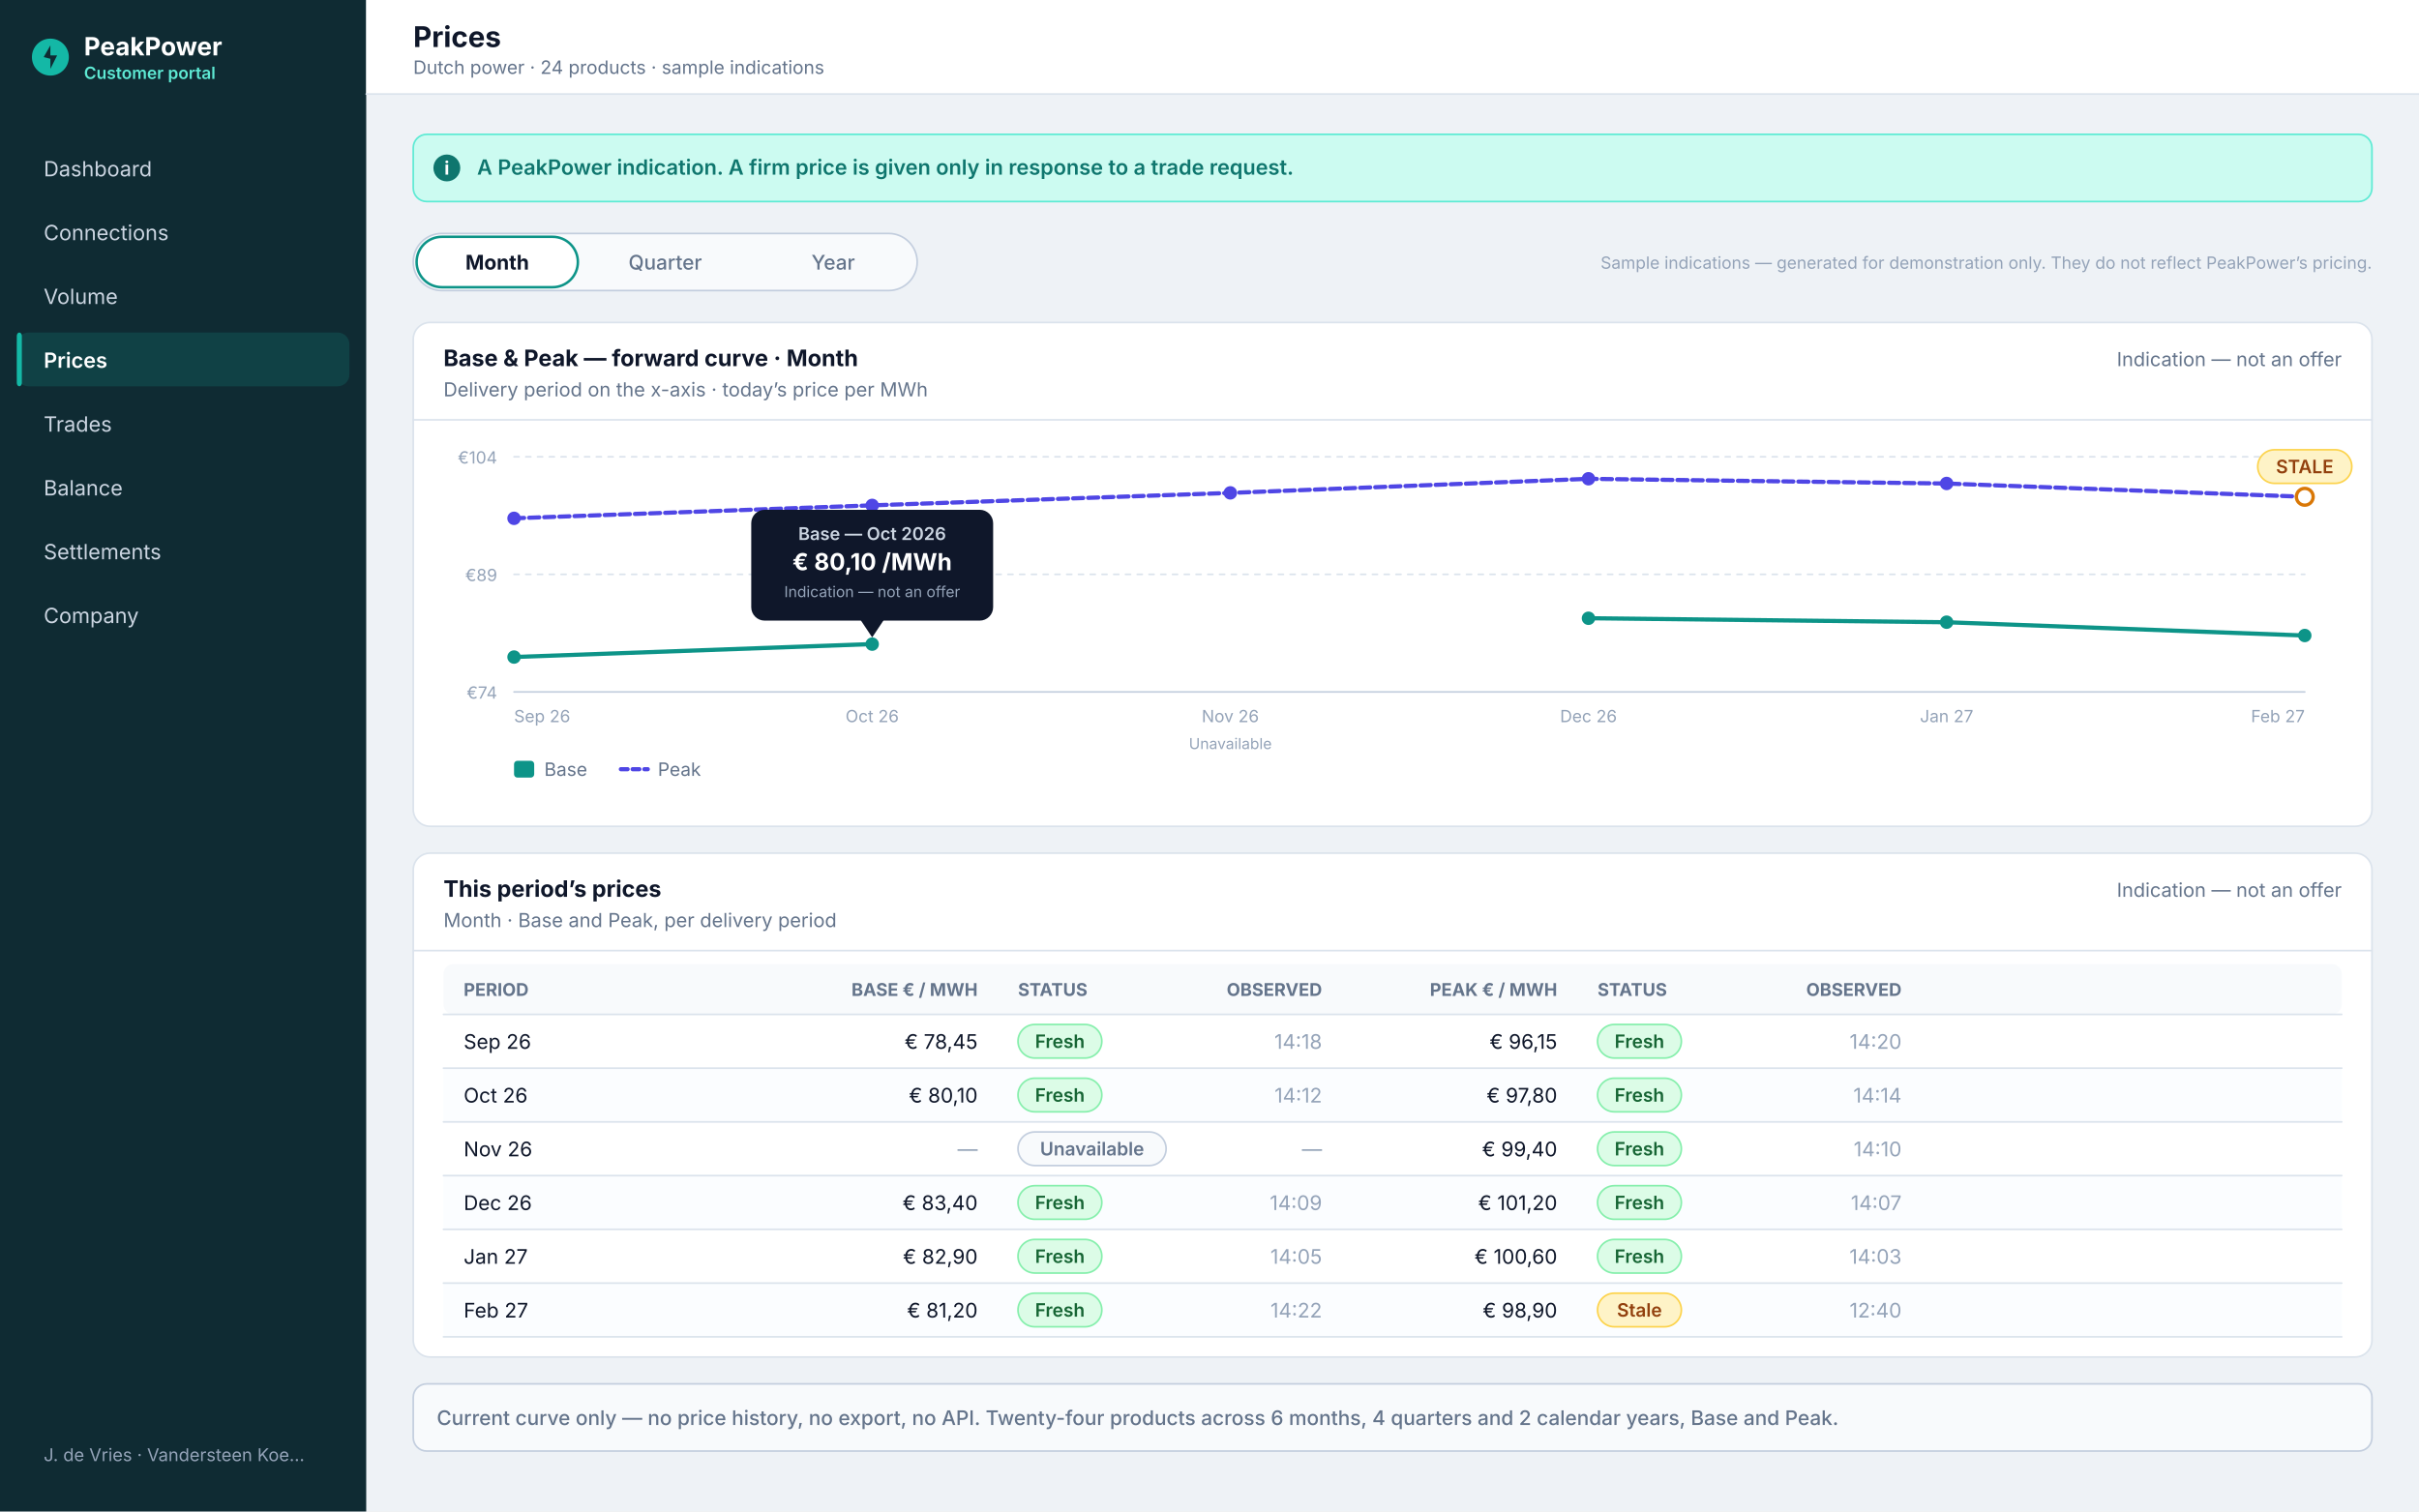
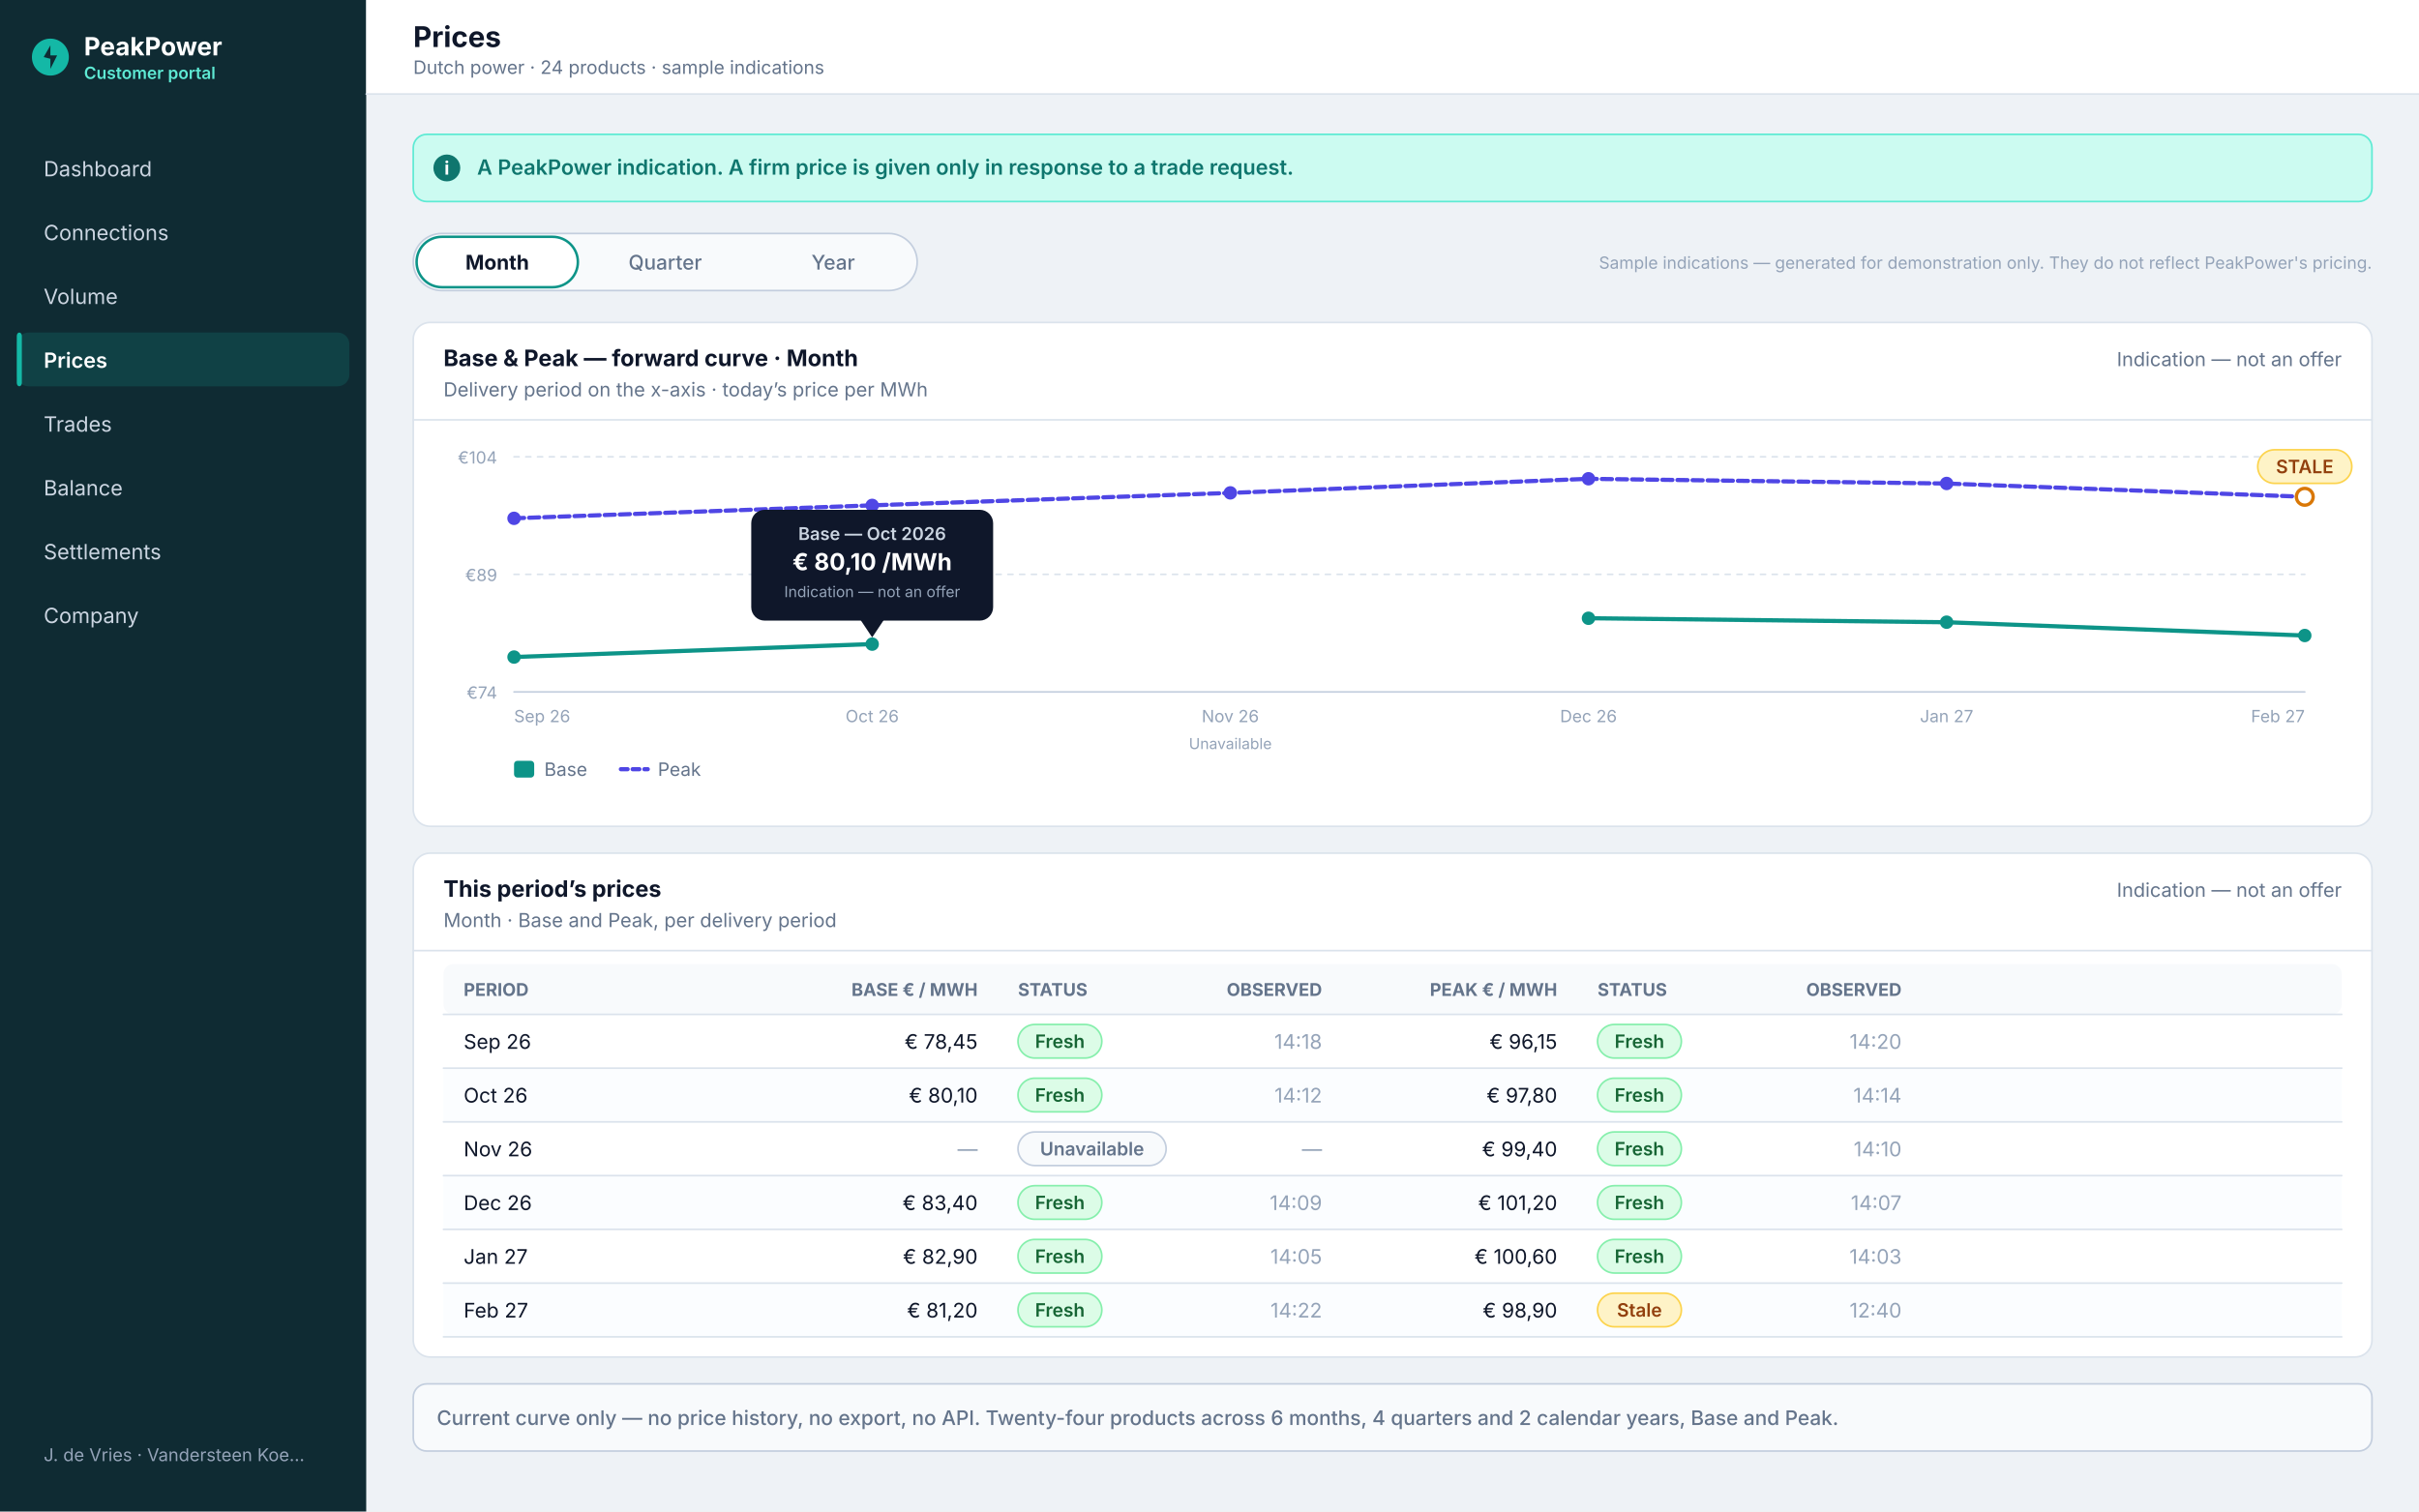
<svg xmlns="http://www.w3.org/2000/svg" viewBox="0 0 1440 900" width="1440" height="900" role="img" aria-label="Customer portal — prices">
  <rect x="0" y="0" width="1440" height="900" rx="0" fill="#eef2f6" stroke="none" />
  <rect x="0" y="0" width="218" height="900" rx="0" fill="#0f2b33" stroke="none" />
  <g>
    <circle cx="30" cy="34" r="11" fill="#14b8a6" stroke="none" stroke-width="1" />
    <path d="M 26 34 L 30 27 L 30 33 L 34 33 L 30 41 L 30 35 Z" fill="#0f2b33" stroke="none" stroke-width="2" stroke-linejoin="round" stroke-linecap="round" />
  </g>
  <text x="50" y="33" font-family="Inter, 'Segoe UI', -apple-system, BlinkMacSystemFont, 'Helvetica Neue', Arial, sans-serif" font-size="15" fill="#ffffff" font-weight="700" text-anchor="start">PeakPower</text>
  <text x="50" y="47" font-family="Inter, 'Segoe UI', -apple-system, BlinkMacSystemFont, 'Helvetica Neue', Arial, sans-serif" font-size="10" fill="#5eead4" font-weight="600" text-anchor="start">Customer portal</text>
  <text x="26" y="105" font-family="Inter, 'Segoe UI', -apple-system, BlinkMacSystemFont, 'Helvetica Neue', Arial, sans-serif" font-size="12.5" fill="#cbd5e1" font-weight="400" text-anchor="start">Dashboard</text>
  <text x="26" y="143" font-family="Inter, 'Segoe UI', -apple-system, BlinkMacSystemFont, 'Helvetica Neue', Arial, sans-serif" font-size="12.5" fill="#cbd5e1" font-weight="400" text-anchor="start">Connections</text>
  <text x="26" y="181" font-family="Inter, 'Segoe UI', -apple-system, BlinkMacSystemFont, 'Helvetica Neue', Arial, sans-serif" font-size="12.5" fill="#cbd5e1" font-weight="400" text-anchor="start">Volume</text>
  <rect x="10" y="198" width="198" height="32" rx="7" fill="rgba(20,184,166,0.16)" stroke="none" />
  <rect x="10" y="198" width="3" height="32" rx="2" fill="#14b8a6" stroke="none" />
  <text x="26" y="219" font-family="Inter, 'Segoe UI', -apple-system, BlinkMacSystemFont, 'Helvetica Neue', Arial, sans-serif" font-size="12.5" fill="#ffffff" font-weight="600" text-anchor="start">Prices</text>
  <text x="26" y="257" font-family="Inter, 'Segoe UI', -apple-system, BlinkMacSystemFont, 'Helvetica Neue', Arial, sans-serif" font-size="12.5" fill="#cbd5e1" font-weight="400" text-anchor="start">Trades</text>
  <text x="26" y="295" font-family="Inter, 'Segoe UI', -apple-system, BlinkMacSystemFont, 'Helvetica Neue', Arial, sans-serif" font-size="12.5" fill="#cbd5e1" font-weight="400" text-anchor="start">Balance</text>
  <text x="26" y="333" font-family="Inter, 'Segoe UI', -apple-system, BlinkMacSystemFont, 'Helvetica Neue', Arial, sans-serif" font-size="12.5" fill="#cbd5e1" font-weight="400" text-anchor="start">Settlements</text>
  <text x="26" y="371" font-family="Inter, 'Segoe UI', -apple-system, BlinkMacSystemFont, 'Helvetica Neue', Arial, sans-serif" font-size="12.5" fill="#cbd5e1" font-weight="400" text-anchor="start">Company</text>
  <text x="26" y="870" font-family="Inter, 'Segoe UI', -apple-system, BlinkMacSystemFont, 'Helvetica Neue', Arial, sans-serif" font-size="10.5" fill="#94a3b8" font-weight="400" text-anchor="start">J. de Vries · Vandersteen Koe…</text>
  <rect x="218" y="0" width="1222" height="56" rx="0" fill="#ffffff" stroke="none" />
  <line x1="218" y1="56" x2="1440" y2="56" stroke="#dbe3ec" stroke-width="1" stroke-linecap="round" />
  <text x="246" y="28" font-family="Inter, 'Segoe UI', -apple-system, BlinkMacSystemFont, 'Helvetica Neue', Arial, sans-serif" font-size="17" fill="#0f172a" font-weight="700" text-anchor="start">Prices</text>
  <text x="246" y="44" font-family="Inter, 'Segoe UI', -apple-system, BlinkMacSystemFont, 'Helvetica Neue', Arial, sans-serif" font-size="11" fill="#64748b" font-weight="400" text-anchor="start">Dutch power · 24 products · sample indications</text>
  <rect x="246" y="80" width="1166" height="40" rx="8" fill="#ccfbf1" stroke="#5eead4" stroke-width="1" />
  <circle cx="266" cy="100" r="8" fill="#0f766e" stroke="none" stroke-width="1" />
  <text x="266" y="104" font-family="Inter, 'Segoe UI', -apple-system, BlinkMacSystemFont, 'Helvetica Neue', Arial, sans-serif" font-size="11" fill="#fff" font-weight="700" text-anchor="middle">i</text>
  <text x="284" y="104" font-family="Inter, 'Segoe UI', -apple-system, BlinkMacSystemFont, 'Helvetica Neue', Arial, sans-serif" font-size="12.5" fill="#0f766e" font-weight="600" text-anchor="start">A PeakPower indication. A firm price is given only in response to a trade request.</text>
  <rect x="246" y="139" width="300" height="34" rx="17" fill="#f8fafc" stroke="#c3cede" stroke-width="1" />
  <rect x="248" y="141" width="96" height="30" rx="15" fill="#ffffff" stroke="#0d9488" stroke-width="1.5" />
  <text x="296" y="160.5" font-family="Inter, 'Segoe UI', -apple-system, BlinkMacSystemFont, 'Helvetica Neue', Arial, sans-serif" font-size="12" fill="#0f172a" font-weight="700" text-anchor="middle">Month</text>
  <text x="396" y="160.5" font-family="Inter, 'Segoe UI', -apple-system, BlinkMacSystemFont, 'Helvetica Neue', Arial, sans-serif" font-size="12" fill="#64748b" font-weight="500" text-anchor="middle">Quarter</text>
  <text x="496" y="160.5" font-family="Inter, 'Segoe UI', -apple-system, BlinkMacSystemFont, 'Helvetica Neue', Arial, sans-serif" font-size="12" fill="#64748b" font-weight="500" text-anchor="middle">Year</text>
-   <text x="1412" y="160" font-family="Inter, 'Segoe UI', -apple-system, BlinkMacSystemFont, 'Helvetica Neue', Arial, sans-serif" font-size="10" fill="#94a3b8" font-weight="400" text-anchor="end">Sample indications — generated for demonstration only. They do not reflect PeakPower’s pricing.</text>
+   <text x="1412" y="160" font-family="Inter, 'Segoe UI', -apple-system, BlinkMacSystemFont, 'Helvetica Neue', Arial, sans-serif" font-size="10" fill="#94a3b8" font-weight="400" text-anchor="end">Sample indications — generated for demonstration only. They do not reflect PeakPower's pricing.</text>
  <rect x="246" y="192" width="1166" height="300" rx="10" fill="#ffffff" stroke="#dbe3ec" stroke-width="1" />
  <text x="264" y="218" font-family="Inter, 'Segoe UI', -apple-system, BlinkMacSystemFont, 'Helvetica Neue', Arial, sans-serif" font-size="13.5" fill="#0f172a" font-weight="700" text-anchor="start">Base &amp; Peak — forward curve · Month</text>
  <text x="264" y="236" font-family="Inter, 'Segoe UI', -apple-system, BlinkMacSystemFont, 'Helvetica Neue', Arial, sans-serif" font-size="11.5" fill="#64748b" font-weight="400" text-anchor="start">Delivery period on the x-axis · today’s price per MWh</text>
  <text x="1394" y="218" font-family="Inter, 'Segoe UI', -apple-system, BlinkMacSystemFont, 'Helvetica Neue', Arial, sans-serif" font-size="11.5" fill="#64748b" font-weight="400" text-anchor="end">Indication — not an offer</text>
  <line x1="246" y1="250" x2="1412" y2="250" stroke="#dbe3ec" stroke-width="1" stroke-linecap="round" />
  <line x1="306" y1="272" x2="1372" y2="272" stroke="#dbe3ec" stroke-width="1" stroke-dasharray="3 4" stroke-linecap="round" />
  <text x="296" y="276" font-family="Inter, 'Segoe UI', -apple-system, BlinkMacSystemFont, 'Helvetica Neue', Arial, sans-serif" font-size="10" fill="#94a3b8" font-weight="400" text-anchor="end">€104</text>
  <line x1="306" y1="342" x2="1372" y2="342" stroke="#dbe3ec" stroke-width="1" stroke-dasharray="3 4" stroke-linecap="round" />
  <text x="296" y="346" font-family="Inter, 'Segoe UI', -apple-system, BlinkMacSystemFont, 'Helvetica Neue', Arial, sans-serif" font-size="10" fill="#94a3b8" font-weight="400" text-anchor="end">€89</text>
  <line x1="306" y1="412" x2="1372" y2="412" stroke="#c3cede" stroke-width="1" stroke-linecap="round" />
  <text x="296" y="416" font-family="Inter, 'Segoe UI', -apple-system, BlinkMacSystemFont, 'Helvetica Neue', Arial, sans-serif" font-size="10" fill="#94a3b8" font-weight="400" text-anchor="end">€74</text>
  <text x="306" y="430" font-family="Inter, 'Segoe UI', -apple-system, BlinkMacSystemFont, 'Helvetica Neue', Arial, sans-serif" font-size="10" fill="#94a3b8" font-weight="400" text-anchor="start">Sep 26</text>
  <text x="519.2" y="430" font-family="Inter, 'Segoe UI', -apple-system, BlinkMacSystemFont, 'Helvetica Neue', Arial, sans-serif" font-size="10" fill="#94a3b8" font-weight="400" text-anchor="middle">Oct 26</text>
  <text x="732.4" y="430" font-family="Inter, 'Segoe UI', -apple-system, BlinkMacSystemFont, 'Helvetica Neue', Arial, sans-serif" font-size="10" fill="#94a3b8" font-weight="400" text-anchor="middle">Nov 26</text>
  <text x="945.6" y="430" font-family="Inter, 'Segoe UI', -apple-system, BlinkMacSystemFont, 'Helvetica Neue', Arial, sans-serif" font-size="10" fill="#94a3b8" font-weight="400" text-anchor="middle">Dec 26</text>
  <text x="1158.8" y="430" font-family="Inter, 'Segoe UI', -apple-system, BlinkMacSystemFont, 'Helvetica Neue', Arial, sans-serif" font-size="10" fill="#94a3b8" font-weight="400" text-anchor="middle">Jan 27</text>
  <text x="1372" y="430" font-family="Inter, 'Segoe UI', -apple-system, BlinkMacSystemFont, 'Helvetica Neue', Arial, sans-serif" font-size="10" fill="#94a3b8" font-weight="400" text-anchor="end">Feb 27</text>
  <path d="M 306.0 391.2 L 519.2 383.5M 945.6 368.1 L 1158.8 370.5 L 1372.0 378.4" fill="none" stroke="#0d9488" stroke-width="2.5" stroke-linejoin="round" stroke-linecap="round" />
  <path d="M 306.0 308.6 L 519.2 300.9 L 732.4 293.5 L 945.6 285.1 L 1158.8 287.9 L 1372.0 295.8" fill="none" stroke="#4f46e5" stroke-width="2.5" stroke-linejoin="round" stroke-linecap="round" stroke-dasharray="6 3" />
  <circle cx="306" cy="391.233" r="4" fill="#0d9488" stroke="none" stroke-width="1" />
  <circle cx="306" cy="308.633" r="4" fill="#4f46e5" stroke="none" stroke-width="1" />
  <circle cx="519.2" cy="383.533" r="4" fill="#0d9488" stroke="none" stroke-width="1" />
  <circle cx="519.2" cy="300.933" r="4" fill="#4f46e5" stroke="none" stroke-width="1" />
  <text x="732.4" y="446" font-family="Inter, 'Segoe UI', -apple-system, BlinkMacSystemFont, 'Helvetica Neue', Arial, sans-serif" font-size="9" fill="#94a3b8" font-weight="400" text-anchor="middle">Unavailable</text>
  <circle cx="732.4" cy="293.467" r="4" fill="#4f46e5" stroke="none" stroke-width="1" />
  <circle cx="945.6" cy="368.133" r="4" fill="#0d9488" stroke="none" stroke-width="1" />
  <circle cx="945.6" cy="285.067" r="4" fill="#4f46e5" stroke="none" stroke-width="1" />
  <circle cx="1158.8" cy="370.467" r="4" fill="#0d9488" stroke="none" stroke-width="1" />
  <circle cx="1158.8" cy="287.867" r="4" fill="#4f46e5" stroke="none" stroke-width="1" />
  <circle cx="1372" cy="378.4" r="4" fill="#0d9488" stroke="none" stroke-width="1" />
  <circle cx="1372" cy="295.8" r="5" fill="#ffffff" stroke="#d97706" stroke-width="2" />
  <rect x="1344" y="267.8" width="56" height="20" rx="10" fill="#fef3c7" stroke="#fcd34d" stroke-width="1" />
  <text x="1372" y="281.76" font-family="Inter, 'Segoe UI', -apple-system, BlinkMacSystemFont, 'Helvetica Neue', Arial, sans-serif" font-size="11" fill="#92400e" font-weight="600" text-anchor="middle">STALE</text>
  <rect x="306" y="453" width="12" height="10" rx="2" fill="#0d9488" stroke="none" />
  <text x="324" y="462" font-family="Inter, 'Segoe UI', -apple-system, BlinkMacSystemFont, 'Helvetica Neue', Arial, sans-serif" font-size="11" fill="#64748b" font-weight="400" text-anchor="start">Base</text>
  <line x1="369.6" y1="458" x2="385.6" y2="458" stroke="#4f46e5" stroke-width="2.5" stroke-dasharray="4 3" stroke-linecap="round" />
  <text x="391.6" y="462" font-family="Inter, 'Segoe UI', -apple-system, BlinkMacSystemFont, 'Helvetica Neue', Arial, sans-serif" font-size="11" fill="#64748b" font-weight="400" text-anchor="start">Peak</text>
  <path d="M 511.2 367.533 L 527.2 367.533 L 519.2 379.533 Z" fill="#0f172a" stroke="none" stroke-width="2" stroke-linejoin="round" stroke-linecap="round" />
  <rect x="447.2" y="303.533" width="144" height="66" rx="8" fill="#0f172a" stroke="none" stroke-width="1" />
  <text x="519.2" y="321.533" font-family="Inter, 'Segoe UI', -apple-system, BlinkMacSystemFont, 'Helvetica Neue', Arial, sans-serif" font-size="10.5" fill="#cbd5e1" font-weight="600" text-anchor="middle">Base — Oct 2026</text>
  <text x="519.2" y="339.533" font-family="Inter, 'Segoe UI', -apple-system, BlinkMacSystemFont, 'Helvetica Neue', Arial, sans-serif" font-size="14" fill="#ffffff" font-weight="700" text-anchor="middle">€ 80,10 /MWh</text>
  <text x="519.2" y="355.533" font-family="Inter, 'Segoe UI', -apple-system, BlinkMacSystemFont, 'Helvetica Neue', Arial, sans-serif" font-size="9" fill="#94a3b8" font-weight="400" text-anchor="middle">Indication — not an offer</text>
  <rect x="246" y="508" width="1166" height="300" rx="10" fill="#ffffff" stroke="#dbe3ec" stroke-width="1" />
  <text x="264" y="534" font-family="Inter, 'Segoe UI', -apple-system, BlinkMacSystemFont, 'Helvetica Neue', Arial, sans-serif" font-size="13.5" fill="#0f172a" font-weight="700" text-anchor="start">This period’s prices</text>
  <text x="264" y="552" font-family="Inter, 'Segoe UI', -apple-system, BlinkMacSystemFont, 'Helvetica Neue', Arial, sans-serif" font-size="11.5" fill="#64748b" font-weight="400" text-anchor="start">Month · Base and Peak, per delivery period</text>
  <text x="1394" y="534" font-family="Inter, 'Segoe UI', -apple-system, BlinkMacSystemFont, 'Helvetica Neue', Arial, sans-serif" font-size="11.5" fill="#64748b" font-weight="400" text-anchor="end">Indication — not an offer</text>
  <line x1="246" y1="566" x2="1412" y2="566" stroke="#dbe3ec" stroke-width="1" stroke-linecap="round" />
  <rect x="264" y="574" width="1130" height="30" rx="6" fill="#f8fafc" stroke="none" />
  <text x="276" y="593" font-family="Inter, 'Segoe UI', -apple-system, BlinkMacSystemFont, 'Helvetica Neue', Arial, sans-serif" font-size="10.5" fill="#64748b" font-weight="700" text-anchor="start">PERIOD</text>
  <text x="582" y="593" font-family="Inter, 'Segoe UI', -apple-system, BlinkMacSystemFont, 'Helvetica Neue', Arial, sans-serif" font-size="10.5" fill="#64748b" font-weight="700" text-anchor="end">BASE € / MWH</text>
  <text x="606" y="593" font-family="Inter, 'Segoe UI', -apple-system, BlinkMacSystemFont, 'Helvetica Neue', Arial, sans-serif" font-size="10.5" fill="#64748b" font-weight="700" text-anchor="start">STATUS</text>
  <text x="787" y="593" font-family="Inter, 'Segoe UI', -apple-system, BlinkMacSystemFont, 'Helvetica Neue', Arial, sans-serif" font-size="10.5" fill="#64748b" font-weight="700" text-anchor="end">OBSERVED</text>
  <text x="927" y="593" font-family="Inter, 'Segoe UI', -apple-system, BlinkMacSystemFont, 'Helvetica Neue', Arial, sans-serif" font-size="10.5" fill="#64748b" font-weight="700" text-anchor="end">PEAK € / MWH</text>
  <text x="951" y="593" font-family="Inter, 'Segoe UI', -apple-system, BlinkMacSystemFont, 'Helvetica Neue', Arial, sans-serif" font-size="10.5" fill="#64748b" font-weight="700" text-anchor="start">STATUS</text>
  <text x="1132" y="593" font-family="Inter, 'Segoe UI', -apple-system, BlinkMacSystemFont, 'Helvetica Neue', Arial, sans-serif" font-size="10.5" fill="#64748b" font-weight="700" text-anchor="end">OBSERVED</text>
  <line x1="264" y1="604" x2="1394" y2="604" stroke="#dbe3ec" stroke-width="1" stroke-linecap="round" />
  <text x="276" y="624.5" font-family="Inter, 'Segoe UI', -apple-system, BlinkMacSystemFont, 'Helvetica Neue', Arial, sans-serif" font-size="12" fill="#0f172a" font-weight="400" text-anchor="start">Sep 26</text>
  <text x="582" y="624.5" font-family="Inter, 'Segoe UI', -apple-system, BlinkMacSystemFont, 'Helvetica Neue', Arial, sans-serif" font-size="12" fill="#0f172a" font-weight="400" text-anchor="end">€ 78,45</text>
  <rect x="606" y="610" width="49.9" height="20" rx="10" fill="#dcfce7" stroke="#86efac" stroke-width="1" />
  <text x="630.95" y="623.96" font-family="Inter, 'Segoe UI', -apple-system, BlinkMacSystemFont, 'Helvetica Neue', Arial, sans-serif" font-size="11" fill="#166534" font-weight="600" text-anchor="middle">Fresh</text>
  <text x="787" y="624.5" font-family="Inter, 'Segoe UI', -apple-system, BlinkMacSystemFont, 'Helvetica Neue', Arial, sans-serif" font-size="12" fill="#94a3b8" font-weight="400" text-anchor="end">14:18</text>
  <text x="927" y="624.5" font-family="Inter, 'Segoe UI', -apple-system, BlinkMacSystemFont, 'Helvetica Neue', Arial, sans-serif" font-size="12" fill="#0f172a" font-weight="400" text-anchor="end">€ 96,15</text>
  <rect x="951" y="610" width="49.9" height="20" rx="10" fill="#dcfce7" stroke="#86efac" stroke-width="1" />
  <text x="975.95" y="623.96" font-family="Inter, 'Segoe UI', -apple-system, BlinkMacSystemFont, 'Helvetica Neue', Arial, sans-serif" font-size="11" fill="#166534" font-weight="600" text-anchor="middle">Fresh</text>
  <text x="1132" y="624.5" font-family="Inter, 'Segoe UI', -apple-system, BlinkMacSystemFont, 'Helvetica Neue', Arial, sans-serif" font-size="12" fill="#94a3b8" font-weight="400" text-anchor="end">14:20</text>
  <rect x="264" y="636" width="1130" height="32" rx="0" fill="#fbfdff" stroke="none" />
  <line x1="264" y1="636" x2="1394" y2="636" stroke="#dbe3ec" stroke-width="1" stroke-linecap="round" />
  <text x="276" y="656.5" font-family="Inter, 'Segoe UI', -apple-system, BlinkMacSystemFont, 'Helvetica Neue', Arial, sans-serif" font-size="12" fill="#0f172a" font-weight="400" text-anchor="start">Oct 26</text>
  <text x="582" y="656.5" font-family="Inter, 'Segoe UI', -apple-system, BlinkMacSystemFont, 'Helvetica Neue', Arial, sans-serif" font-size="12" fill="#0f172a" font-weight="400" text-anchor="end">€ 80,10</text>
  <rect x="606" y="642" width="49.9" height="20" rx="10" fill="#dcfce7" stroke="#86efac" stroke-width="1" />
  <text x="630.95" y="655.96" font-family="Inter, 'Segoe UI', -apple-system, BlinkMacSystemFont, 'Helvetica Neue', Arial, sans-serif" font-size="11" fill="#166534" font-weight="600" text-anchor="middle">Fresh</text>
  <text x="787" y="656.5" font-family="Inter, 'Segoe UI', -apple-system, BlinkMacSystemFont, 'Helvetica Neue', Arial, sans-serif" font-size="12" fill="#94a3b8" font-weight="400" text-anchor="end">14:12</text>
  <text x="927" y="656.5" font-family="Inter, 'Segoe UI', -apple-system, BlinkMacSystemFont, 'Helvetica Neue', Arial, sans-serif" font-size="12" fill="#0f172a" font-weight="400" text-anchor="end">€ 97,80</text>
  <rect x="951" y="642" width="49.9" height="20" rx="10" fill="#dcfce7" stroke="#86efac" stroke-width="1" />
  <text x="975.95" y="655.96" font-family="Inter, 'Segoe UI', -apple-system, BlinkMacSystemFont, 'Helvetica Neue', Arial, sans-serif" font-size="11" fill="#166534" font-weight="600" text-anchor="middle">Fresh</text>
  <text x="1132" y="656.5" font-family="Inter, 'Segoe UI', -apple-system, BlinkMacSystemFont, 'Helvetica Neue', Arial, sans-serif" font-size="12" fill="#94a3b8" font-weight="400" text-anchor="end">14:14</text>
  <line x1="264" y1="668" x2="1394" y2="668" stroke="#dbe3ec" stroke-width="1" stroke-linecap="round" />
  <text x="276" y="688.5" font-family="Inter, 'Segoe UI', -apple-system, BlinkMacSystemFont, 'Helvetica Neue', Arial, sans-serif" font-size="12" fill="#0f172a" font-weight="400" text-anchor="start">Nov 26</text>
  <text x="582" y="688.5" font-family="Inter, 'Segoe UI', -apple-system, BlinkMacSystemFont, 'Helvetica Neue', Arial, sans-serif" font-size="12" fill="#94a3b8" font-weight="400" text-anchor="end">—</text>
  <rect x="606" y="674" width="88.18" height="20" rx="10" fill="#f8fafc" stroke="#c3cede" stroke-width="1" />
  <text x="650.09" y="687.96" font-family="Inter, 'Segoe UI', -apple-system, BlinkMacSystemFont, 'Helvetica Neue', Arial, sans-serif" font-size="11" fill="#64748b" font-weight="600" text-anchor="middle">Unavailable</text>
  <text x="787" y="688.5" font-family="Inter, 'Segoe UI', -apple-system, BlinkMacSystemFont, 'Helvetica Neue', Arial, sans-serif" font-size="12" fill="#94a3b8" font-weight="400" text-anchor="end">—</text>
  <text x="927" y="688.5" font-family="Inter, 'Segoe UI', -apple-system, BlinkMacSystemFont, 'Helvetica Neue', Arial, sans-serif" font-size="12" fill="#0f172a" font-weight="400" text-anchor="end">€ 99,40</text>
  <rect x="951" y="674" width="49.9" height="20" rx="10" fill="#dcfce7" stroke="#86efac" stroke-width="1" />
  <text x="975.95" y="687.96" font-family="Inter, 'Segoe UI', -apple-system, BlinkMacSystemFont, 'Helvetica Neue', Arial, sans-serif" font-size="11" fill="#166534" font-weight="600" text-anchor="middle">Fresh</text>
  <text x="1132" y="688.5" font-family="Inter, 'Segoe UI', -apple-system, BlinkMacSystemFont, 'Helvetica Neue', Arial, sans-serif" font-size="12" fill="#94a3b8" font-weight="400" text-anchor="end">14:10</text>
  <rect x="264" y="700" width="1130" height="32" rx="0" fill="#fbfdff" stroke="none" />
  <line x1="264" y1="700" x2="1394" y2="700" stroke="#dbe3ec" stroke-width="1" stroke-linecap="round" />
  <text x="276" y="720.5" font-family="Inter, 'Segoe UI', -apple-system, BlinkMacSystemFont, 'Helvetica Neue', Arial, sans-serif" font-size="12" fill="#0f172a" font-weight="400" text-anchor="start">Dec 26</text>
  <text x="582" y="720.5" font-family="Inter, 'Segoe UI', -apple-system, BlinkMacSystemFont, 'Helvetica Neue', Arial, sans-serif" font-size="12" fill="#0f172a" font-weight="400" text-anchor="end">€ 83,40</text>
  <rect x="606" y="706" width="49.9" height="20" rx="10" fill="#dcfce7" stroke="#86efac" stroke-width="1" />
  <text x="630.95" y="719.96" font-family="Inter, 'Segoe UI', -apple-system, BlinkMacSystemFont, 'Helvetica Neue', Arial, sans-serif" font-size="11" fill="#166534" font-weight="600" text-anchor="middle">Fresh</text>
  <text x="787" y="720.5" font-family="Inter, 'Segoe UI', -apple-system, BlinkMacSystemFont, 'Helvetica Neue', Arial, sans-serif" font-size="12" fill="#94a3b8" font-weight="400" text-anchor="end">14:09</text>
  <text x="927" y="720.5" font-family="Inter, 'Segoe UI', -apple-system, BlinkMacSystemFont, 'Helvetica Neue', Arial, sans-serif" font-size="12" fill="#0f172a" font-weight="400" text-anchor="end">€ 101,20</text>
  <rect x="951" y="706" width="49.9" height="20" rx="10" fill="#dcfce7" stroke="#86efac" stroke-width="1" />
  <text x="975.95" y="719.96" font-family="Inter, 'Segoe UI', -apple-system, BlinkMacSystemFont, 'Helvetica Neue', Arial, sans-serif" font-size="11" fill="#166534" font-weight="600" text-anchor="middle">Fresh</text>
  <text x="1132" y="720.5" font-family="Inter, 'Segoe UI', -apple-system, BlinkMacSystemFont, 'Helvetica Neue', Arial, sans-serif" font-size="12" fill="#94a3b8" font-weight="400" text-anchor="end">14:07</text>
  <line x1="264" y1="732" x2="1394" y2="732" stroke="#dbe3ec" stroke-width="1" stroke-linecap="round" />
  <text x="276" y="752.5" font-family="Inter, 'Segoe UI', -apple-system, BlinkMacSystemFont, 'Helvetica Neue', Arial, sans-serif" font-size="12" fill="#0f172a" font-weight="400" text-anchor="start">Jan 27</text>
  <text x="582" y="752.5" font-family="Inter, 'Segoe UI', -apple-system, BlinkMacSystemFont, 'Helvetica Neue', Arial, sans-serif" font-size="12" fill="#0f172a" font-weight="400" text-anchor="end">€ 82,90</text>
  <rect x="606" y="738" width="49.9" height="20" rx="10" fill="#dcfce7" stroke="#86efac" stroke-width="1" />
  <text x="630.95" y="751.96" font-family="Inter, 'Segoe UI', -apple-system, BlinkMacSystemFont, 'Helvetica Neue', Arial, sans-serif" font-size="11" fill="#166534" font-weight="600" text-anchor="middle">Fresh</text>
  <text x="787" y="752.5" font-family="Inter, 'Segoe UI', -apple-system, BlinkMacSystemFont, 'Helvetica Neue', Arial, sans-serif" font-size="12" fill="#94a3b8" font-weight="400" text-anchor="end">14:05</text>
  <text x="927" y="752.5" font-family="Inter, 'Segoe UI', -apple-system, BlinkMacSystemFont, 'Helvetica Neue', Arial, sans-serif" font-size="12" fill="#0f172a" font-weight="400" text-anchor="end">€ 100,60</text>
  <rect x="951" y="738" width="49.9" height="20" rx="10" fill="#dcfce7" stroke="#86efac" stroke-width="1" />
  <text x="975.95" y="751.96" font-family="Inter, 'Segoe UI', -apple-system, BlinkMacSystemFont, 'Helvetica Neue', Arial, sans-serif" font-size="11" fill="#166534" font-weight="600" text-anchor="middle">Fresh</text>
  <text x="1132" y="752.5" font-family="Inter, 'Segoe UI', -apple-system, BlinkMacSystemFont, 'Helvetica Neue', Arial, sans-serif" font-size="12" fill="#94a3b8" font-weight="400" text-anchor="end">14:03</text>
  <rect x="264" y="764" width="1130" height="32" rx="0" fill="#fbfdff" stroke="none" />
  <line x1="264" y1="764" x2="1394" y2="764" stroke="#dbe3ec" stroke-width="1" stroke-linecap="round" />
  <text x="276" y="784.5" font-family="Inter, 'Segoe UI', -apple-system, BlinkMacSystemFont, 'Helvetica Neue', Arial, sans-serif" font-size="12" fill="#0f172a" font-weight="400" text-anchor="start">Feb 27</text>
  <text x="582" y="784.5" font-family="Inter, 'Segoe UI', -apple-system, BlinkMacSystemFont, 'Helvetica Neue', Arial, sans-serif" font-size="12" fill="#0f172a" font-weight="400" text-anchor="end">€ 81,20</text>
  <rect x="606" y="770" width="49.9" height="20" rx="10" fill="#dcfce7" stroke="#86efac" stroke-width="1" />
  <text x="630.95" y="783.96" font-family="Inter, 'Segoe UI', -apple-system, BlinkMacSystemFont, 'Helvetica Neue', Arial, sans-serif" font-size="11" fill="#166534" font-weight="600" text-anchor="middle">Fresh</text>
  <text x="787" y="784.5" font-family="Inter, 'Segoe UI', -apple-system, BlinkMacSystemFont, 'Helvetica Neue', Arial, sans-serif" font-size="12" fill="#94a3b8" font-weight="400" text-anchor="end">14:22</text>
  <text x="927" y="784.5" font-family="Inter, 'Segoe UI', -apple-system, BlinkMacSystemFont, 'Helvetica Neue', Arial, sans-serif" font-size="12" fill="#0f172a" font-weight="400" text-anchor="end">€ 98,90</text>
  <rect x="951" y="770" width="49.9" height="20" rx="10" fill="#fef3c7" stroke="#fcd34d" stroke-width="1" />
  <text x="975.95" y="783.96" font-family="Inter, 'Segoe UI', -apple-system, BlinkMacSystemFont, 'Helvetica Neue', Arial, sans-serif" font-size="11" fill="#92400e" font-weight="600" text-anchor="middle">Stale</text>
  <text x="1132" y="784.5" font-family="Inter, 'Segoe UI', -apple-system, BlinkMacSystemFont, 'Helvetica Neue', Arial, sans-serif" font-size="12" fill="#94a3b8" font-weight="400" text-anchor="end">12:40</text>
  <line x1="264" y1="796" x2="1394" y2="796" stroke="#dbe3ec" stroke-width="1" stroke-linecap="round" />
  <rect x="246" y="824" width="1166" height="40" rx="8" fill="#f8fafc" stroke="#c3cede" stroke-width="1" />
  <text x="260" y="848.5" font-family="Inter, 'Segoe UI', -apple-system, BlinkMacSystemFont, 'Helvetica Neue', Arial, sans-serif" font-size="12" fill="#64748b" font-weight="500" text-anchor="start">Current curve only — no price history, no export, no API. Twenty-four products across 6 months, 4 quarters and 2 calendar years, Base and Peak.</text>
</svg>
